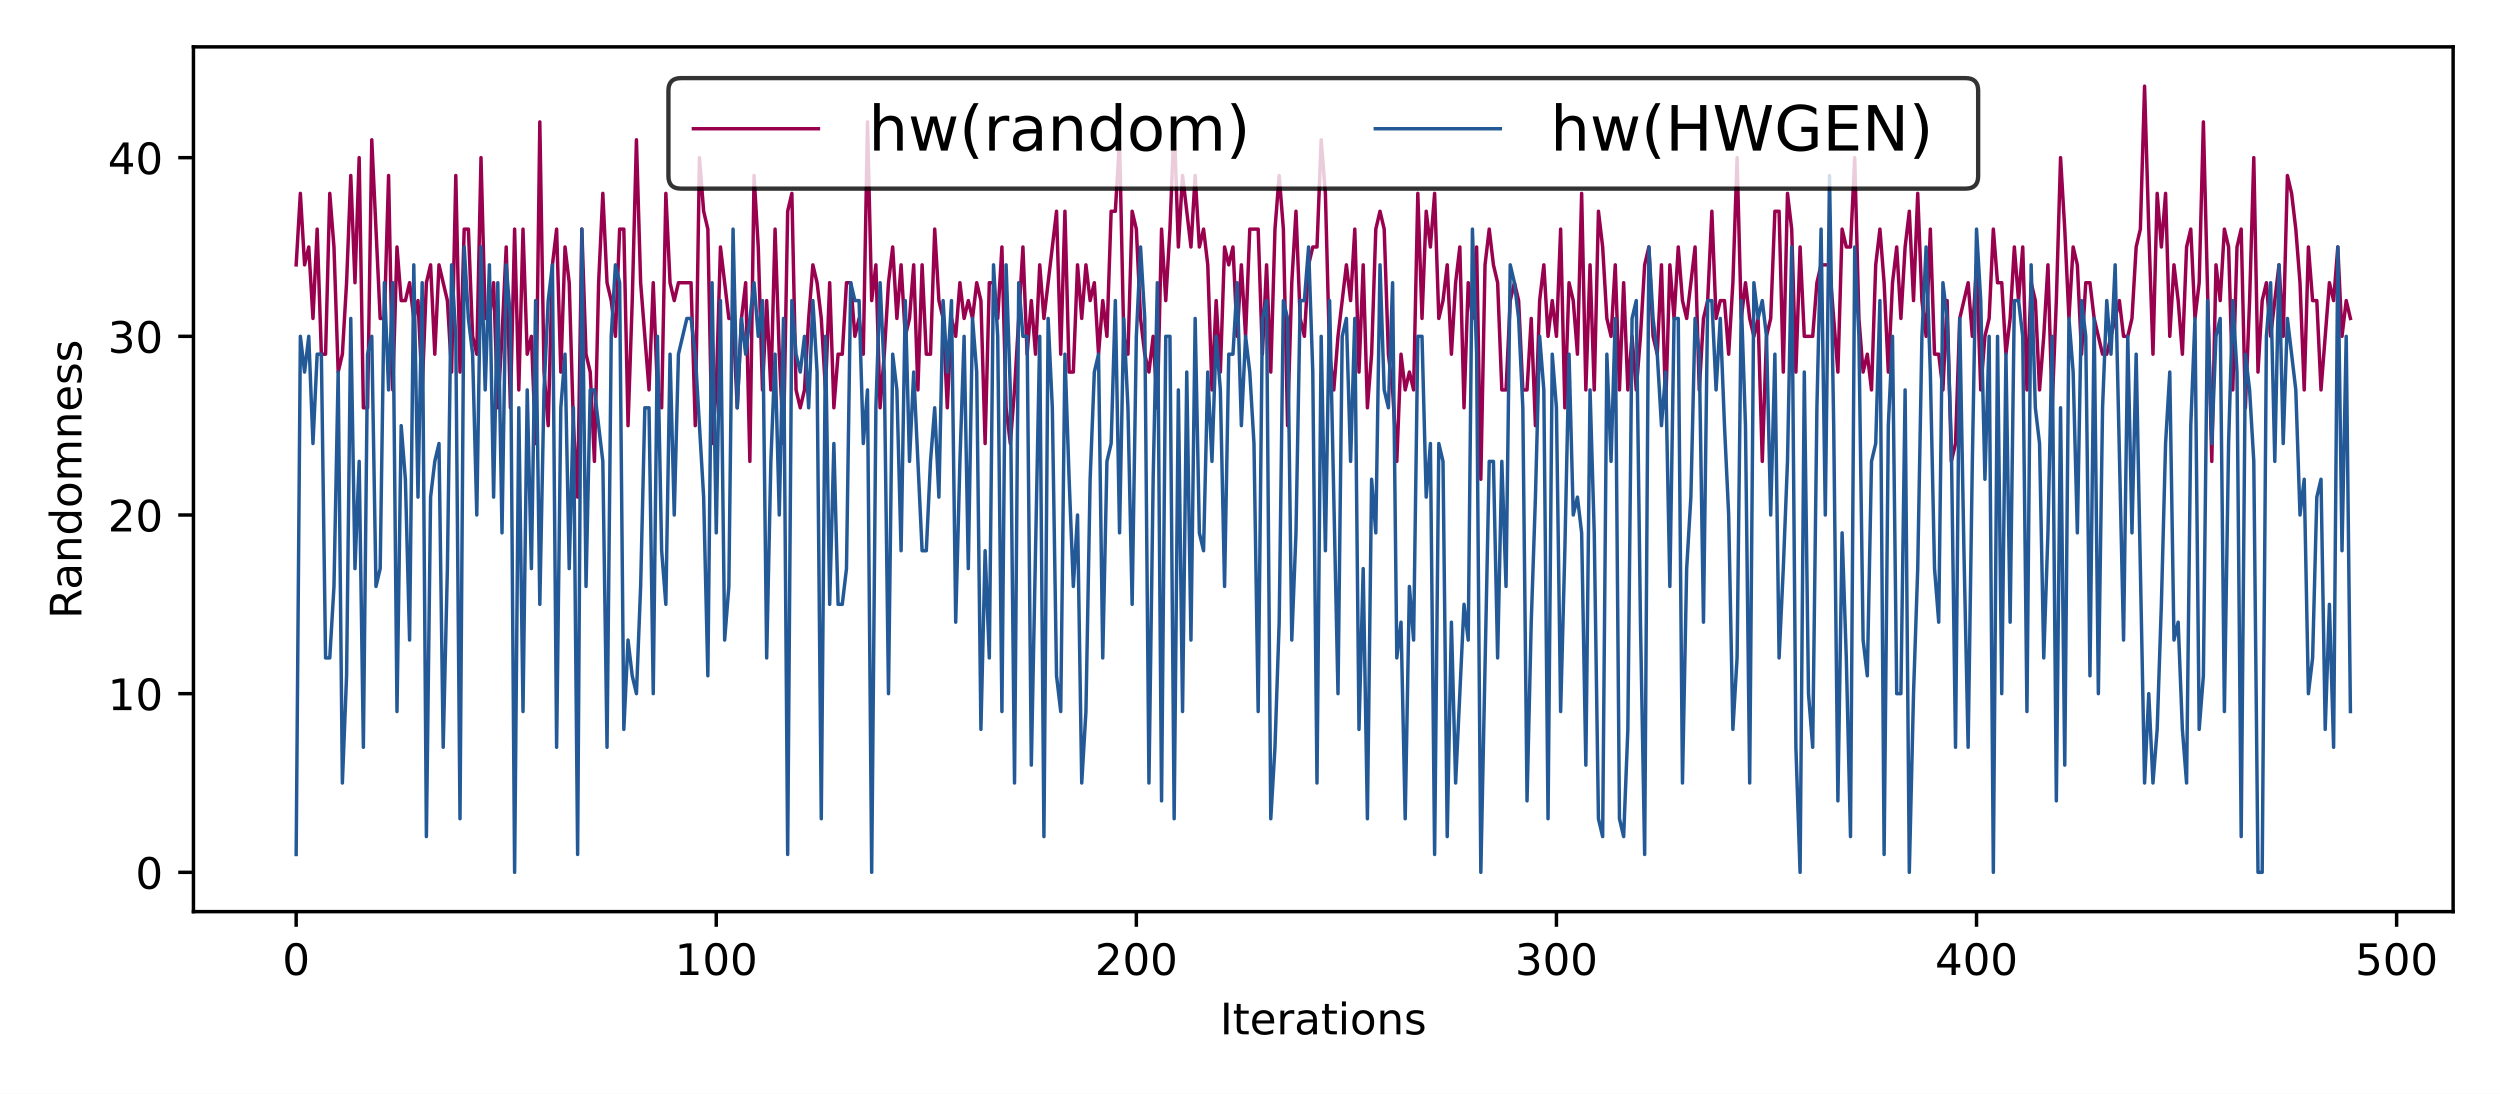
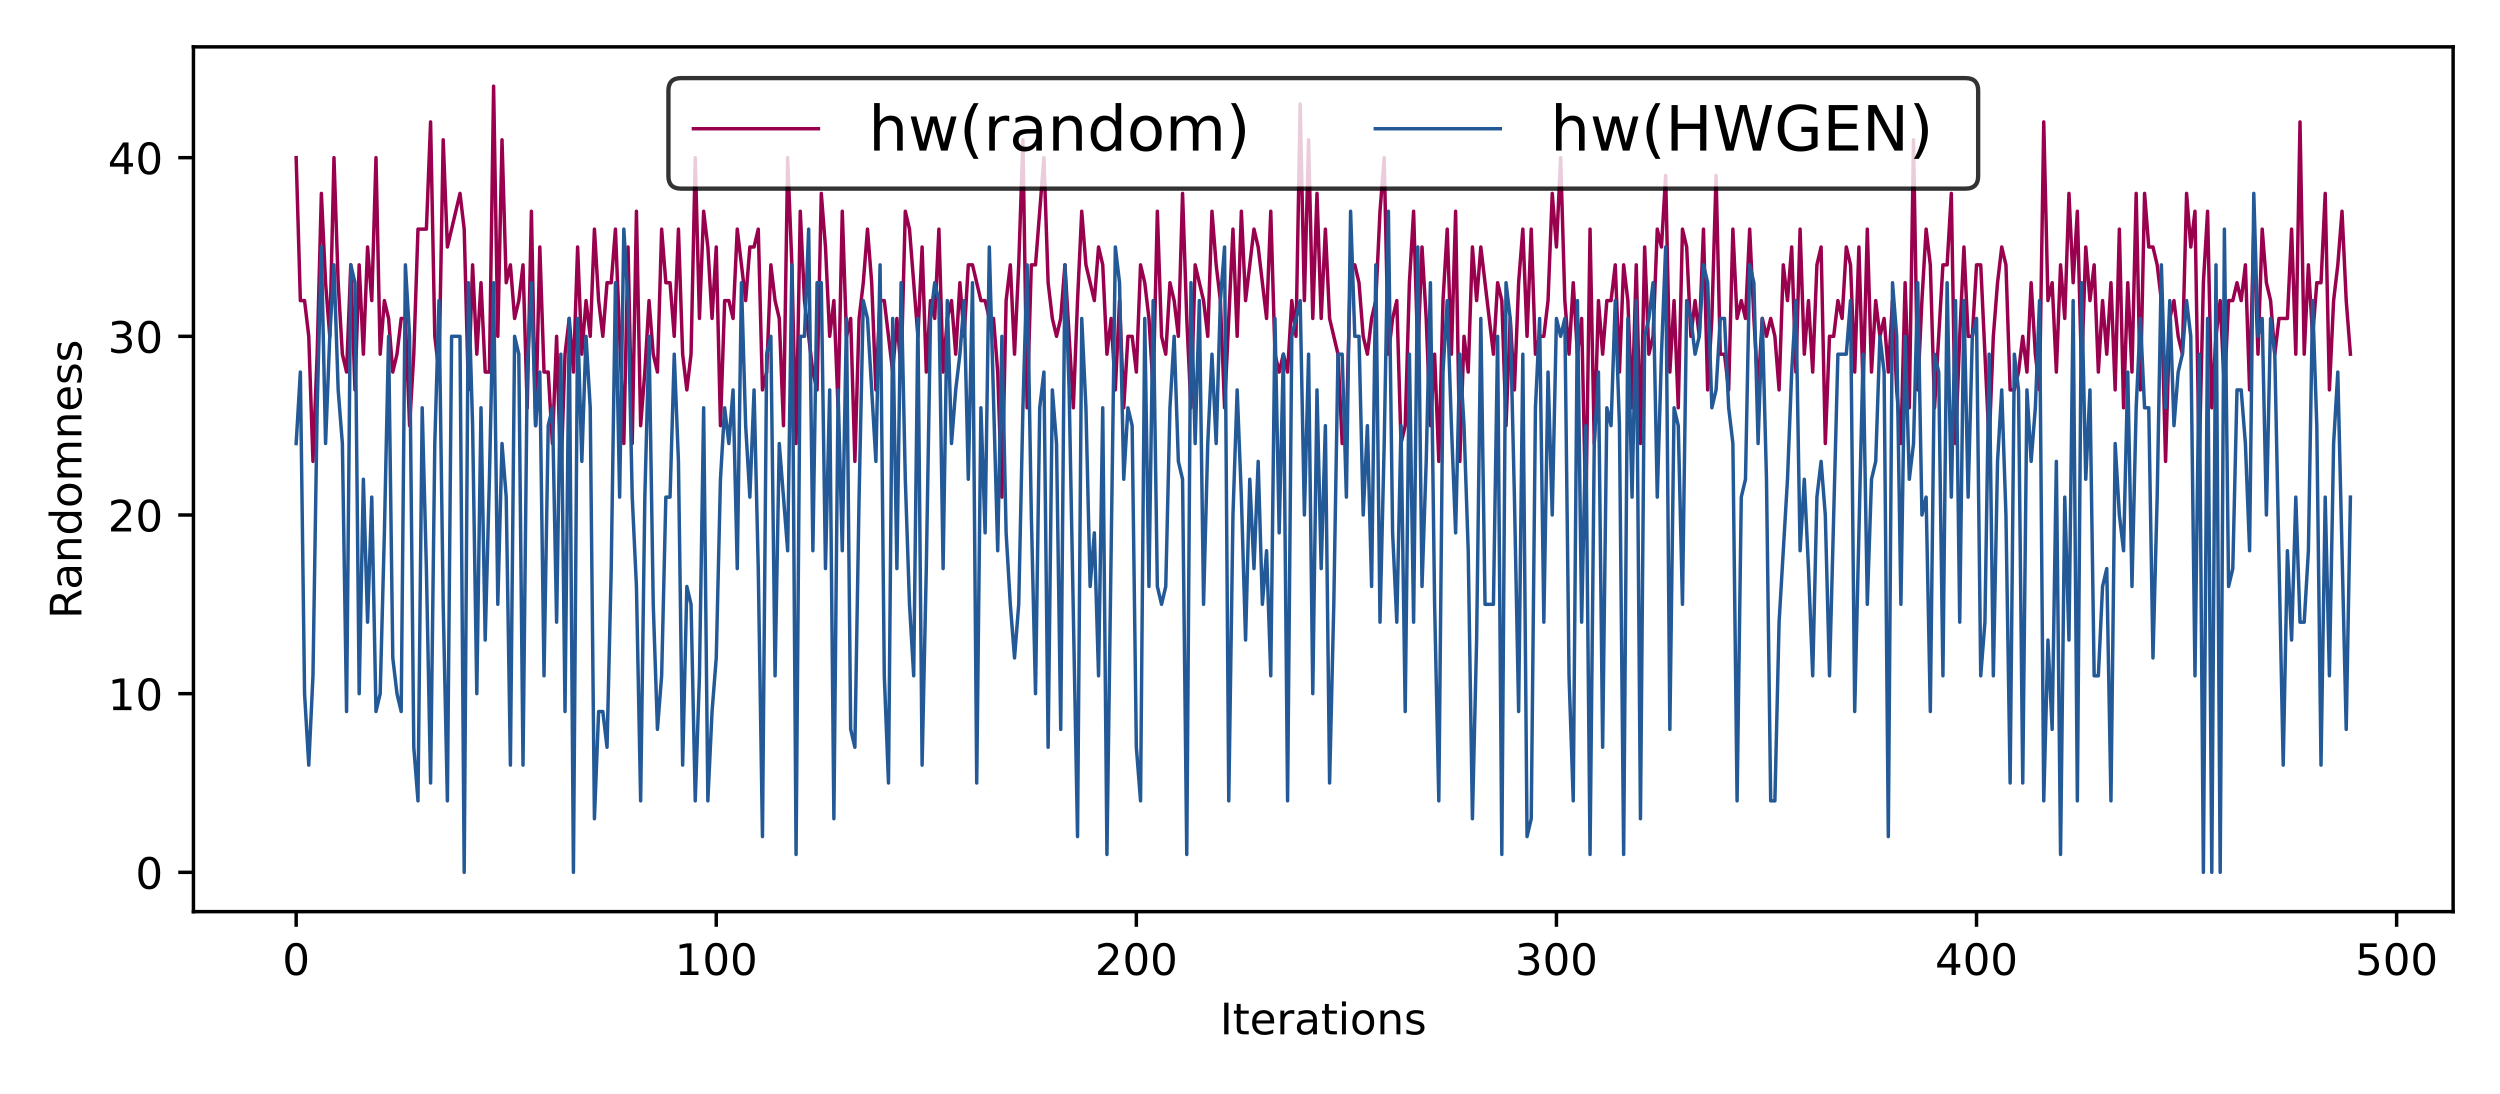
<svg xmlns="http://www.w3.org/2000/svg" xmlns:xlink="http://www.w3.org/1999/xlink" width="576pt" height="252pt" viewBox="0 0 576 252" version="1.1">
  <defs>
    <style type="text/css">*{stroke-linejoin: round; stroke-linecap: butt}</style>
  </defs>
  <g id="figure_1">
    <g id="patch_1">
      <path d="M 0 252  L 576 252  L 576 0  L 0 0  z " style="fill: #ffffff" />
    </g>
    <g id="axes_1">
      <g id="patch_2">
        <path d="M 44.57 210.04  L 565.2 210.04  L 565.2 10.8  L 44.57 10.8  z " style="fill: #ffffff" />
      </g>
      <g id="matplotlib.axis_1">
        <g id="xtick_1">
          <g id="line2d_1">
            <defs>
-               <path id="m87699d85fe" d="M 0 0  L 0 3.5  " style="stroke: #000000; stroke-width: 0.8" />
+               <path id="m8e655b9890" d="M 0 0  L 0 3.5  " style="stroke: #000000; stroke-width: 0.8" />
            </defs>
            <g>
-               <use xlink:href="#m87699d85fe" x="68.235" y="210.04" style="stroke: #000000; stroke-width: 0.8" />
+               <use xlink:href="#m8e655b9890" x="68.235" y="210.04" style="stroke: #000000; stroke-width: 0.8" />
            </g>
          </g>
          <g id="text_1">
            <text style="font: 10px 'DejaVu Sans', 'Bitstream Vera Sans', 'Computer Modern Sans Serif', 'Lucida Grande', 'Verdana', 'Geneva', 'Lucid', 'Arial', 'Helvetica', 'Avant Garde', sans-serif; text-anchor: middle" x="68.235" y="224.638" transform="rotate(-0 68.235 224.6384)">0</text>
          </g>
        </g>
        <g id="xtick_2">
          <g id="line2d_2">
            <g>
-               <use xlink:href="#m87699d85fe" x="165.024" y="210.04" style="stroke: #000000; stroke-width: 0.8" />
+               <use xlink:href="#m8e655b9890" x="165.024" y="210.04" style="stroke: #000000; stroke-width: 0.8" />
            </g>
          </g>
          <g id="text_2">
            <text style="font: 10px 'DejaVu Sans', 'Bitstream Vera Sans', 'Computer Modern Sans Serif', 'Lucida Grande', 'Verdana', 'Geneva', 'Lucid', 'Arial', 'Helvetica', 'Avant Garde', sans-serif; text-anchor: middle" x="165.024" y="224.638" transform="rotate(-0 165.0244 224.6384)">100</text>
          </g>
        </g>
        <g id="xtick_3">
          <g id="line2d_3">
            <g>
-               <use xlink:href="#m87699d85fe" x="261.814" y="210.04" style="stroke: #000000; stroke-width: 0.8" />
+               <use xlink:href="#m8e655b9890" x="261.814" y="210.04" style="stroke: #000000; stroke-width: 0.8" />
            </g>
          </g>
          <g id="text_3">
            <text style="font: 10px 'DejaVu Sans', 'Bitstream Vera Sans', 'Computer Modern Sans Serif', 'Lucida Grande', 'Verdana', 'Geneva', 'Lucid', 'Arial', 'Helvetica', 'Avant Garde', sans-serif; text-anchor: middle" x="261.814" y="224.638" transform="rotate(-0 261.8137 224.6384)">200</text>
          </g>
        </g>
        <g id="xtick_4">
          <g id="line2d_4">
            <g>
-               <use xlink:href="#m87699d85fe" x="358.603" y="210.04" style="stroke: #000000; stroke-width: 0.8" />
+               <use xlink:href="#m8e655b9890" x="358.603" y="210.04" style="stroke: #000000; stroke-width: 0.8" />
            </g>
          </g>
          <g id="text_4">
            <text style="font: 10px 'DejaVu Sans', 'Bitstream Vera Sans', 'Computer Modern Sans Serif', 'Lucida Grande', 'Verdana', 'Geneva', 'Lucid', 'Arial', 'Helvetica', 'Avant Garde', sans-serif; text-anchor: middle" x="358.603" y="224.638" transform="rotate(-0 358.6031 224.6384)">300</text>
          </g>
        </g>
        <g id="xtick_5">
          <g id="line2d_5">
            <g>
-               <use xlink:href="#m87699d85fe" x="455.392" y="210.04" style="stroke: #000000; stroke-width: 0.8" />
+               <use xlink:href="#m8e655b9890" x="455.392" y="210.04" style="stroke: #000000; stroke-width: 0.8" />
            </g>
          </g>
          <g id="text_5">
            <text style="font: 10px 'DejaVu Sans', 'Bitstream Vera Sans', 'Computer Modern Sans Serif', 'Lucida Grande', 'Verdana', 'Geneva', 'Lucid', 'Arial', 'Helvetica', 'Avant Garde', sans-serif; text-anchor: middle" x="455.392" y="224.638" transform="rotate(-0 455.3925 224.6384)">400</text>
          </g>
        </g>
        <g id="xtick_6">
          <g id="line2d_6">
            <g>
-               <use xlink:href="#m87699d85fe" x="552.182" y="210.04" style="stroke: #000000; stroke-width: 0.8" />
+               <use xlink:href="#m8e655b9890" x="552.182" y="210.04" style="stroke: #000000; stroke-width: 0.8" />
            </g>
          </g>
          <g id="text_6">
            <text style="font: 10px 'DejaVu Sans', 'Bitstream Vera Sans', 'Computer Modern Sans Serif', 'Lucida Grande', 'Verdana', 'Geneva', 'Lucid', 'Arial', 'Helvetica', 'Avant Garde', sans-serif; text-anchor: middle" x="552.182" y="224.638" transform="rotate(-0 552.1818 224.6384)">500</text>
          </g>
        </g>
        <g id="text_7">
          <text style="font: 10px 'DejaVu Sans', 'Bitstream Vera Sans', 'Computer Modern Sans Serif', 'Lucida Grande', 'Verdana', 'Geneva', 'Lucid', 'Arial', 'Helvetica', 'Avant Garde', sans-serif; text-anchor: middle" x="304.885" y="238.317" transform="rotate(-0 304.885 238.3166)">Iterations</text>
        </g>
      </g>
      <g id="matplotlib.axis_2">
        <g id="ytick_1">
          <g id="line2d_7">
            <defs>
-               <path id="me8491bbab3" d="M 0 0  L -3.5 0  " style="stroke: #000000; stroke-width: 0.8" />
+               <path id="mbcadd9820e" d="M 0 0  L -3.5 0  " style="stroke: #000000; stroke-width: 0.8" />
            </defs>
            <g>
-               <use xlink:href="#me8491bbab3" x="44.57" y="200.984" style="stroke: #000000; stroke-width: 0.8" />
+               <use xlink:href="#mbcadd9820e" x="44.57" y="200.984" style="stroke: #000000; stroke-width: 0.8" />
            </g>
          </g>
          <g id="text_8">
            <text style="font: 10px 'DejaVu Sans', 'Bitstream Vera Sans', 'Computer Modern Sans Serif', 'Lucida Grande', 'Verdana', 'Geneva', 'Lucid', 'Arial', 'Helvetica', 'Avant Garde', sans-serif; text-anchor: end" x="37.57" y="204.783" transform="rotate(-0 37.57 204.7829)">0</text>
          </g>
        </g>
        <g id="ytick_2">
          <g id="line2d_8">
            <g>
-               <use xlink:href="#me8491bbab3" x="44.57" y="159.818" style="stroke: #000000; stroke-width: 0.8" />
+               <use xlink:href="#mbcadd9820e" x="44.57" y="159.818" style="stroke: #000000; stroke-width: 0.8" />
            </g>
          </g>
          <g id="text_9">
            <text style="font: 10px 'DejaVu Sans', 'Bitstream Vera Sans', 'Computer Modern Sans Serif', 'Lucida Grande', 'Verdana', 'Geneva', 'Lucid', 'Arial', 'Helvetica', 'Avant Garde', sans-serif; text-anchor: end" x="37.57" y="163.618" transform="rotate(-0 37.57 163.6176)">10</text>
          </g>
        </g>
        <g id="ytick_3">
          <g id="line2d_9">
            <g>
-               <use xlink:href="#me8491bbab3" x="44.57" y="118.653" style="stroke: #000000; stroke-width: 0.8" />
+               <use xlink:href="#mbcadd9820e" x="44.57" y="118.653" style="stroke: #000000; stroke-width: 0.8" />
            </g>
          </g>
          <g id="text_10">
            <text style="font: 10px 'DejaVu Sans', 'Bitstream Vera Sans', 'Computer Modern Sans Serif', 'Lucida Grande', 'Verdana', 'Geneva', 'Lucid', 'Arial', 'Helvetica', 'Avant Garde', sans-serif; text-anchor: end" x="37.57" y="122.452" transform="rotate(-0 37.57 122.4523)">20</text>
          </g>
        </g>
        <g id="ytick_4">
          <g id="line2d_10">
            <g>
-               <use xlink:href="#me8491bbab3" x="44.57" y="77.488" style="stroke: #000000; stroke-width: 0.8" />
+               <use xlink:href="#mbcadd9820e" x="44.57" y="77.488" style="stroke: #000000; stroke-width: 0.8" />
            </g>
          </g>
          <g id="text_11">
            <text style="font: 10px 'DejaVu Sans', 'Bitstream Vera Sans', 'Computer Modern Sans Serif', 'Lucida Grande', 'Verdana', 'Geneva', 'Lucid', 'Arial', 'Helvetica', 'Avant Garde', sans-serif; text-anchor: end" x="37.57" y="81.287" transform="rotate(-0 37.57 81.28699)">30</text>
          </g>
        </g>
        <g id="ytick_5">
          <g id="line2d_11">
            <g>
-               <use xlink:href="#me8491bbab3" x="44.57" y="36.322" style="stroke: #000000; stroke-width: 0.8" />
+               <use xlink:href="#mbcadd9820e" x="44.57" y="36.322" style="stroke: #000000; stroke-width: 0.8" />
            </g>
          </g>
          <g id="text_12">
            <text style="font: 10px 'DejaVu Sans', 'Bitstream Vera Sans', 'Computer Modern Sans Serif', 'Lucida Grande', 'Verdana', 'Geneva', 'Lucid', 'Arial', 'Helvetica', 'Avant Garde', sans-serif; text-anchor: end" x="37.57" y="40.122" transform="rotate(-0 37.57 40.1217)">40</text>
          </g>
        </g>
        <g id="text_13">
          <text style="font: 10px 'DejaVu Sans', 'Bitstream Vera Sans', 'Computer Modern Sans Serif', 'Lucida Grande', 'Verdana', 'Geneva', 'Lucid', 'Arial', 'Helvetica', 'Avant Garde', sans-serif; text-anchor: middle" x="18.765" y="110.42" transform="rotate(-90 18.76531 110.42)">Randomness</text>
        </g>
      </g>
      <g id="line2d_12">
-         <path d="M 68.235 61.022  L 69.203 44.556  L 70.171 61.022  L 71.139 56.905  L 72.107 73.371  L 73.074 52.789  L 74.042 81.604  L 75.01 81.604  L 75.978 44.556  L 76.946 56.905  L 77.914 85.721  L 78.882 81.604  L 79.85 65.138  L 80.818 40.439  L 81.786 65.138  L 82.753 36.322  L 83.721 93.954  L 84.689 93.954  L 85.657 32.206  L 87.593 73.371  L 88.561 73.371  L 89.529 40.439  L 90.497 89.837  L 91.464 56.905  L 92.432 69.255  L 93.4 69.255  L 94.368 65.138  L 95.336 73.371  L 96.304 69.255  L 97.272 89.837  L 98.24 65.138  L 99.208 61.022  L 100.175 81.604  L 101.143 61.022  L 103.079 69.255  L 104.047 85.721  L 105.015 40.439  L 105.983 85.721  L 106.951 52.789  L 107.919 52.789  L 108.887 77.488  L 109.854 81.604  L 110.822 36.322  L 111.79 73.371  L 112.758 73.371  L 113.726 65.138  L 114.694 93.954  L 115.662 77.488  L 116.63 56.905  L 117.598 93.954  L 118.565 52.789  L 119.533 89.837  L 120.501 52.789  L 121.469 81.604  L 122.437 77.488  L 123.405 102.187  L 124.373 28.089  L 125.341 85.721  L 126.309 98.07  L 127.277 61.022  L 128.244 52.789  L 129.212 85.721  L 130.18 56.905  L 131.148 65.138  L 132.116 98.07  L 133.084 114.537  L 134.052 52.789  L 135.02 81.604  L 135.988 85.721  L 136.955 106.303  L 137.923 65.138  L 138.891 44.556  L 139.859 65.138  L 140.827 69.255  L 141.795 77.488  L 142.763 52.789  L 143.731 52.789  L 144.699 98.07  L 145.666 69.255  L 146.634 32.206  L 147.602 65.138  L 149.538 89.837  L 150.506 65.138  L 151.474 89.837  L 152.442 93.954  L 153.41 44.556  L 154.378 65.138  L 155.345 69.255  L 156.313 65.138  L 159.217 65.138  L 160.185 98.07  L 161.153 36.322  L 162.121 48.672  L 163.089 52.789  L 164.056 102.187  L 165.024 89.837  L 165.992 56.905  L 167.928 73.371  L 168.896 73.371  L 169.864 93.954  L 170.832 73.371  L 171.8 65.138  L 172.768 106.303  L 173.735 40.439  L 174.703 56.905  L 175.671 89.837  L 176.639 69.255  L 177.607 89.837  L 178.575 52.789  L 179.543 81.604  L 180.511 102.187  L 181.479 48.672  L 182.446 44.556  L 183.414 89.837  L 184.382 93.954  L 185.35 89.837  L 186.318 73.371  L 187.286 61.022  L 188.254 65.138  L 189.222 73.371  L 190.19 89.837  L 191.157 65.138  L 192.125 93.954  L 193.093 81.604  L 194.061 81.604  L 195.029 65.138  L 195.997 65.138  L 196.965 77.488  L 197.933 73.371  L 198.901 81.604  L 199.869 28.089  L 200.836 69.255  L 201.804 61.022  L 202.772 93.954  L 203.74 81.604  L 204.708 65.138  L 205.676 56.905  L 206.644 73.371  L 207.612 61.022  L 208.58 77.488  L 209.547 73.371  L 210.515 61.022  L 211.483 89.837  L 212.451 61.022  L 213.419 81.604  L 214.387 81.604  L 215.355 52.789  L 216.323 69.255  L 217.291 73.371  L 218.259 93.954  L 219.226 73.371  L 220.194 77.488  L 221.162 65.138  L 222.13 73.371  L 223.098 69.255  L 224.066 73.371  L 225.034 65.138  L 226.002 69.255  L 226.97 102.187  L 227.937 65.138  L 228.905 65.138  L 229.873 73.371  L 230.841 56.905  L 231.809 93.954  L 232.777 102.187  L 233.745 89.837  L 235.681 56.905  L 236.648 81.604  L 237.616 69.255  L 238.584 81.604  L 239.552 61.022  L 240.52 73.371  L 243.424 48.672  L 244.392 81.604  L 245.36 48.672  L 246.327 85.721  L 247.295 85.721  L 248.263 61.022  L 249.231 73.371  L 250.199 61.022  L 251.167 69.255  L 252.135 65.138  L 253.103 81.604  L 254.071 69.255  L 255.038 77.488  L 256.006 48.672  L 256.974 48.672  L 257.942 32.206  L 258.91 77.488  L 259.878 81.604  L 260.846 48.672  L 261.814 52.789  L 262.782 73.371  L 263.75 81.604  L 264.717 85.721  L 265.685 77.488  L 266.653 93.954  L 267.621 52.789  L 268.589 69.255  L 269.557 52.789  L 270.525 28.089  L 271.493 56.905  L 272.461 40.439  L 274.396 56.905  L 275.364 40.439  L 276.332 56.905  L 277.3 52.789  L 278.268 61.022  L 279.236 89.837  L 280.204 69.255  L 281.172 85.721  L 282.139 56.905  L 283.107 61.022  L 284.075 56.905  L 285.043 77.488  L 286.011 61.022  L 286.979 77.488  L 287.947 52.789  L 289.883 52.789  L 290.851 81.604  L 291.818 61.022  L 292.786 85.721  L 293.754 52.789  L 294.722 40.439  L 295.69 52.789  L 296.658 98.07  L 297.626 65.138  L 298.594 48.672  L 299.562 73.371  L 300.529 77.488  L 301.497 61.022  L 302.465 56.905  L 303.433 56.905  L 304.401 32.206  L 305.369 44.556  L 306.337 81.604  L 307.305 89.837  L 308.273 77.488  L 310.208 61.022  L 311.176 69.255  L 312.144 52.789  L 313.112 85.721  L 314.08 61.022  L 315.048 93.954  L 316.016 81.604  L 316.984 52.789  L 317.952 48.672  L 318.919 52.789  L 319.887 81.604  L 320.855 89.837  L 321.823 106.303  L 322.791 81.604  L 323.759 89.837  L 324.727 85.721  L 325.695 89.837  L 326.663 44.556  L 327.631 73.371  L 328.598 48.672  L 329.566 56.905  L 330.534 44.556  L 331.502 73.371  L 332.47 69.255  L 333.438 61.022  L 334.406 81.604  L 335.374 65.138  L 336.342 56.905  L 337.309 93.954  L 338.277 65.138  L 339.245 73.371  L 340.213 56.905  L 341.181 110.42  L 342.149 61.022  L 343.117 52.789  L 344.085 61.022  L 345.053 65.138  L 346.02 89.837  L 346.988 89.837  L 347.956 69.255  L 348.924 65.138  L 349.892 69.255  L 350.86 89.837  L 351.828 89.837  L 352.796 73.371  L 353.764 98.07  L 354.732 69.255  L 355.699 61.022  L 356.667 77.488  L 357.635 69.255  L 358.603 77.488  L 359.571 52.789  L 360.539 93.954  L 361.507 65.138  L 362.475 69.255  L 363.443 81.604  L 364.41 44.556  L 365.378 89.837  L 366.346 61.022  L 367.314 89.837  L 368.282 48.672  L 369.25 56.905  L 370.218 73.371  L 371.186 77.488  L 372.154 61.022  L 373.122 89.837  L 374.089 65.138  L 375.057 89.837  L 376.025 77.488  L 376.993 89.837  L 377.961 77.488  L 378.929 61.022  L 379.897 56.905  L 380.865 77.488  L 381.833 81.604  L 382.8 61.022  L 383.768 93.954  L 384.736 61.022  L 385.704 73.371  L 386.672 56.905  L 387.64 69.255  L 388.608 73.371  L 390.544 56.905  L 391.511 89.837  L 392.479 73.371  L 393.447 69.255  L 394.415 48.672  L 395.383 73.371  L 396.351 69.255  L 397.319 69.255  L 398.287 81.604  L 399.255 65.138  L 400.223 36.322  L 401.19 73.371  L 402.158 65.138  L 403.126 73.371  L 404.094 77.488  L 405.062 73.371  L 406.03 106.303  L 406.998 77.488  L 407.966 73.371  L 408.934 48.672  L 409.901 48.672  L 410.869 85.721  L 411.837 44.556  L 412.805 52.789  L 413.773 85.721  L 414.741 56.905  L 415.709 77.488  L 417.645 77.488  L 418.613 65.138  L 419.58 61.022  L 421.516 61.022  L 423.452 85.721  L 424.42 52.789  L 425.388 56.905  L 426.356 56.905  L 427.324 36.322  L 428.291 73.371  L 429.259 85.721  L 430.227 81.604  L 431.195 89.837  L 432.163 61.022  L 433.131 52.789  L 434.099 65.138  L 435.067 85.721  L 436.035 65.138  L 437.002 56.905  L 437.97 73.371  L 438.938 56.905  L 439.906 48.672  L 440.874 69.255  L 441.842 44.556  L 442.81 69.255  L 443.778 77.488  L 444.746 52.789  L 445.714 81.604  L 446.681 81.604  L 447.649 89.837  L 448.617 69.255  L 449.585 106.303  L 450.553 102.187  L 451.521 73.371  L 453.457 65.138  L 454.425 77.488  L 455.392 61.022  L 456.36 89.837  L 457.328 77.488  L 458.296 73.371  L 459.264 52.789  L 460.232 65.138  L 461.2 65.138  L 462.168 81.604  L 463.136 73.371  L 464.104 56.905  L 465.071 69.255  L 466.039 56.905  L 467.007 89.837  L 467.975 65.138  L 468.943 69.255  L 469.911 89.837  L 470.879 77.488  L 471.847 61.022  L 472.815 93.954  L 473.782 69.255  L 474.75 36.322  L 475.718 52.789  L 476.686 73.371  L 477.654 56.905  L 478.622 61.022  L 479.59 81.604  L 480.558 65.138  L 481.526 65.138  L 482.493 73.371  L 484.429 81.604  L 485.397 81.604  L 488.301 69.255  L 489.269 77.488  L 490.237 77.488  L 491.205 73.371  L 492.172 56.905  L 493.14 52.789  L 494.108 19.856  L 495.076 52.789  L 496.044 81.604  L 497.012 44.556  L 497.98 56.905  L 498.948 44.556  L 499.916 77.488  L 500.883 61.022  L 501.851 69.255  L 502.819 81.604  L 503.787 56.905  L 504.755 52.789  L 505.723 73.371  L 506.691 65.138  L 507.659 28.089  L 509.595 106.303  L 510.562 61.022  L 511.53 69.255  L 512.498 52.789  L 513.466 56.905  L 514.434 89.837  L 515.402 56.905  L 516.37 52.789  L 517.338 93.954  L 518.306 69.255  L 519.273 36.322  L 520.241 85.721  L 521.209 69.255  L 522.177 65.138  L 523.145 77.488  L 525.081 61.022  L 526.049 77.488  L 527.017 40.439  L 527.984 44.556  L 528.952 52.789  L 529.92 65.138  L 530.888 89.837  L 531.856 56.905  L 532.824 69.255  L 533.792 69.255  L 534.76 89.837  L 536.696 65.138  L 537.663 69.255  L 538.631 56.905  L 539.599 77.488  L 540.567 69.255  L 541.535 73.371  L 541.535 73.371  " clip-path="url(#p8644379142)" style="fill: none; stroke: #99004d; stroke-width: 0.8; stroke-linecap: square" />
+         <path d="M 68.235 36.322  L 69.203 69.255  L 70.171 69.255  L 71.139 77.488  L 72.107 106.303  L 73.074 81.604  L 74.042 44.556  L 75.01 65.138  L 75.978 77.488  L 76.946 36.322  L 77.914 65.138  L 78.882 81.604  L 79.85 85.721  L 80.818 61.022  L 81.786 89.837  L 82.753 61.022  L 83.721 81.604  L 84.689 56.905  L 85.657 69.255  L 86.625 36.322  L 87.593 81.604  L 88.561 69.255  L 89.529 73.371  L 90.497 85.721  L 91.464 81.604  L 92.432 73.371  L 93.4 73.371  L 94.368 98.07  L 95.336 81.604  L 96.304 52.789  L 98.24 52.789  L 99.208 28.089  L 100.175 77.488  L 101.143 85.721  L 102.111 32.206  L 103.079 56.905  L 105.983 44.556  L 106.951 52.789  L 107.919 89.837  L 108.887 61.022  L 109.854 81.604  L 110.822 65.138  L 111.79 85.721  L 112.758 85.721  L 113.726 19.856  L 114.694 77.488  L 115.662 32.206  L 116.63 65.138  L 117.598 61.022  L 118.565 73.371  L 119.533 69.255  L 120.501 61.022  L 121.469 93.954  L 122.437 48.672  L 123.405 98.07  L 124.373 56.905  L 125.341 85.721  L 126.309 85.721  L 127.277 102.187  L 128.244 77.488  L 129.212 110.42  L 130.18 81.604  L 131.148 73.371  L 132.116 85.721  L 133.084 56.905  L 134.052 81.604  L 135.02 69.255  L 135.988 77.488  L 136.955 52.789  L 137.923 69.255  L 138.891 77.488  L 139.859 65.138  L 140.827 65.138  L 141.795 52.789  L 143.731 102.187  L 144.699 56.905  L 145.666 102.187  L 146.634 48.672  L 147.602 98.07  L 148.57 85.721  L 149.538 69.255  L 150.506 81.604  L 151.474 85.721  L 152.442 52.789  L 153.41 65.138  L 154.378 65.138  L 155.345 77.488  L 156.313 52.789  L 157.281 81.604  L 158.249 89.837  L 159.217 81.604  L 160.185 36.322  L 161.153 73.371  L 162.121 48.672  L 163.089 56.905  L 164.056 73.371  L 165.024 56.905  L 165.992 98.07  L 166.96 69.255  L 167.928 69.255  L 168.896 73.371  L 169.864 52.789  L 171.8 69.255  L 172.768 56.905  L 173.735 56.905  L 174.703 52.789  L 175.671 89.837  L 176.639 85.721  L 177.607 61.022  L 178.575 69.255  L 179.543 73.371  L 180.511 98.07  L 181.479 36.322  L 182.446 61.022  L 183.414 102.187  L 184.382 48.672  L 185.35 69.255  L 187.286 85.721  L 188.254 89.837  L 189.222 44.556  L 190.19 56.905  L 191.157 77.488  L 192.125 69.255  L 193.093 93.954  L 194.061 48.672  L 195.029 77.488  L 195.997 73.371  L 196.965 106.303  L 197.933 73.371  L 198.901 65.138  L 199.869 52.789  L 200.836 65.138  L 201.804 89.837  L 202.772 69.255  L 203.74 69.255  L 205.676 85.721  L 206.644 73.371  L 207.612 85.721  L 208.58 48.672  L 209.547 52.789  L 211.483 77.488  L 212.451 56.905  L 213.419 85.721  L 214.387 69.255  L 215.355 73.371  L 216.323 52.789  L 217.291 85.721  L 218.259 73.371  L 219.226 69.255  L 220.194 81.604  L 221.162 65.138  L 222.13 77.488  L 223.098 61.022  L 224.066 61.022  L 226.002 69.255  L 226.97 69.255  L 227.937 73.371  L 228.905 73.371  L 229.873 85.721  L 230.841 114.537  L 231.809 69.255  L 232.777 61.022  L 233.745 81.604  L 234.713 61.022  L 235.681 32.206  L 236.648 93.954  L 237.616 61.022  L 238.584 61.022  L 240.52 36.322  L 241.488 65.138  L 242.456 73.371  L 243.424 77.488  L 244.392 73.371  L 245.36 61.022  L 247.295 93.954  L 248.263 69.255  L 249.231 48.672  L 250.199 61.022  L 252.135 69.255  L 253.103 56.905  L 254.071 61.022  L 255.038 81.604  L 256.006 73.371  L 256.974 89.837  L 257.942 69.255  L 258.91 93.954  L 259.878 77.488  L 260.846 77.488  L 261.814 85.721  L 262.782 61.022  L 263.75 65.138  L 264.717 73.371  L 265.685 89.837  L 266.653 48.672  L 267.621 77.488  L 268.589 81.604  L 269.557 65.138  L 270.525 69.255  L 271.493 77.488  L 272.461 44.556  L 273.428 73.371  L 274.396 93.954  L 275.364 61.022  L 277.3 69.255  L 278.268 77.488  L 279.236 48.672  L 280.204 61.022  L 281.172 69.255  L 282.139 93.954  L 284.075 52.789  L 285.043 77.488  L 286.011 48.672  L 286.979 69.255  L 288.915 52.789  L 289.883 56.905  L 291.818 73.371  L 292.786 48.672  L 293.754 81.604  L 294.722 85.721  L 295.69 81.604  L 296.658 85.721  L 297.626 69.255  L 298.594 77.488  L 299.562 23.973  L 300.529 69.255  L 301.497 32.206  L 302.465 73.371  L 303.433 44.556  L 304.401 73.371  L 305.369 52.789  L 306.337 73.371  L 308.273 81.604  L 309.241 102.187  L 310.208 98.07  L 311.176 61.022  L 312.144 61.022  L 313.112 65.138  L 314.08 77.488  L 315.048 81.604  L 316.016 73.371  L 316.984 69.255  L 317.952 48.672  L 318.919 36.322  L 319.887 81.604  L 320.855 73.371  L 321.823 69.255  L 322.791 102.187  L 323.759 98.07  L 324.727 65.138  L 325.695 48.672  L 326.663 81.604  L 327.631 56.905  L 328.598 73.371  L 329.566 98.07  L 330.534 81.604  L 331.502 106.303  L 332.47 69.255  L 333.438 52.789  L 334.406 81.604  L 335.374 48.672  L 336.342 106.303  L 337.309 77.488  L 338.277 85.721  L 339.245 56.905  L 340.213 69.255  L 341.181 56.905  L 344.085 81.604  L 345.053 65.138  L 346.02 69.255  L 346.988 98.07  L 347.956 73.371  L 348.924 89.837  L 349.892 65.138  L 350.86 52.789  L 351.828 77.488  L 352.796 52.789  L 353.764 81.604  L 354.732 77.488  L 355.699 77.488  L 356.667 69.255  L 357.635 44.556  L 358.603 56.905  L 359.571 36.322  L 360.539 69.255  L 361.507 81.604  L 362.475 65.138  L 363.443 81.604  L 364.41 73.371  L 365.378 118.653  L 366.346 52.789  L 367.314 102.187  L 368.282 69.255  L 369.25 81.604  L 370.218 69.255  L 371.186 69.255  L 372.154 61.022  L 373.122 85.721  L 374.089 61.022  L 375.057 69.255  L 376.025 93.954  L 376.993 61.022  L 377.961 102.187  L 378.929 56.905  L 379.897 81.604  L 380.865 77.488  L 381.833 52.789  L 382.8 56.905  L 383.768 40.439  L 384.736 85.721  L 385.704 69.255  L 386.672 93.954  L 387.64 52.789  L 388.608 56.905  L 389.576 77.488  L 390.544 69.255  L 391.511 77.488  L 392.479 52.789  L 393.447 89.837  L 394.415 73.371  L 395.383 40.439  L 396.351 81.604  L 397.319 81.604  L 398.287 89.837  L 399.255 52.789  L 400.223 73.371  L 401.19 69.255  L 402.158 73.371  L 403.126 52.789  L 404.094 73.371  L 405.062 89.837  L 406.03 73.371  L 406.998 77.488  L 407.966 73.371  L 408.934 77.488  L 409.901 89.837  L 410.869 61.022  L 411.837 69.255  L 412.805 56.905  L 413.773 85.721  L 414.741 52.789  L 415.709 81.604  L 416.677 69.255  L 417.645 85.721  L 418.613 61.022  L 419.58 56.905  L 420.548 102.187  L 421.516 77.488  L 422.484 77.488  L 423.452 69.255  L 424.42 73.371  L 425.388 56.905  L 426.356 61.022  L 427.324 85.721  L 428.291 56.905  L 429.259 89.837  L 430.227 52.789  L 431.195 85.721  L 432.163 69.255  L 433.131 77.488  L 434.099 73.371  L 435.067 85.721  L 436.035 69.255  L 437.002 89.837  L 437.97 102.187  L 438.938 65.138  L 439.906 93.954  L 440.874 32.206  L 441.842 89.837  L 442.81 69.255  L 443.778 52.789  L 444.746 61.022  L 445.714 93.954  L 447.649 61.022  L 448.617 61.022  L 449.585 44.556  L 450.553 102.187  L 451.521 77.488  L 452.489 56.905  L 453.457 77.488  L 454.425 77.488  L 455.392 61.022  L 456.36 61.022  L 458.296 102.187  L 459.264 77.488  L 460.232 65.138  L 461.2 56.905  L 462.168 61.022  L 463.136 89.837  L 464.104 89.837  L 465.071 85.721  L 466.039 77.488  L 467.007 85.721  L 467.975 65.138  L 468.943 81.604  L 469.911 89.837  L 470.879 28.089  L 471.847 69.255  L 472.815 65.138  L 473.782 85.721  L 474.75 61.022  L 475.718 73.371  L 476.686 44.556  L 477.654 65.138  L 478.622 48.672  L 479.59 85.721  L 480.558 56.905  L 481.526 69.255  L 482.493 61.022  L 483.461 85.721  L 484.429 69.255  L 485.397 81.604  L 486.365 65.138  L 487.333 89.837  L 488.301 52.789  L 489.269 93.954  L 490.237 65.138  L 491.205 85.721  L 492.172 44.556  L 493.14 89.837  L 494.108 44.556  L 495.076 56.905  L 496.044 56.905  L 497.012 61.022  L 497.98 69.255  L 498.948 106.303  L 499.916 73.371  L 500.883 69.255  L 501.851 77.488  L 502.819 81.604  L 503.787 44.556  L 504.755 56.905  L 505.723 48.672  L 506.691 106.303  L 507.659 65.138  L 508.627 48.672  L 509.595 93.954  L 510.562 77.488  L 511.53 69.255  L 512.498 89.837  L 513.466 69.255  L 514.434 69.255  L 515.402 65.138  L 516.37 69.255  L 517.338 61.022  L 518.306 89.837  L 519.273 52.789  L 520.241 81.604  L 521.209 52.789  L 522.177 65.138  L 523.145 69.255  L 524.113 81.604  L 525.081 73.371  L 527.017 73.371  L 527.984 52.789  L 528.952 81.604  L 529.92 28.089  L 530.888 81.604  L 531.856 61.022  L 532.824 77.488  L 533.792 65.138  L 534.76 65.138  L 535.728 44.556  L 536.696 89.837  L 537.663 69.255  L 538.631 61.022  L 539.599 48.672  L 540.567 69.255  L 541.535 81.604  L 541.535 81.604  " clip-path="url(#pb0ca9ebbe4)" style="fill: none; stroke: #99004d; stroke-width: 0.8; stroke-linecap: square" />
      </g>
      <g id="line2d_13">
-         <path d="M 68.235 196.867  L 69.203 77.488  L 70.171 85.721  L 71.139 77.488  L 72.107 102.187  L 73.074 81.604  L 74.042 81.604  L 75.01 151.585  L 75.978 151.585  L 76.946 135.119  L 77.914 85.721  L 78.882 180.401  L 79.85 155.702  L 80.818 73.371  L 81.786 131.003  L 82.753 106.303  L 83.721 172.168  L 84.689 81.604  L 85.657 77.488  L 86.625 135.119  L 87.593 131.003  L 88.561 65.138  L 89.529 89.837  L 90.497 65.138  L 91.464 163.935  L 92.432 98.07  L 93.4 110.42  L 94.368 147.469  L 95.336 61.022  L 96.304 114.537  L 97.272 65.138  L 98.24 192.751  L 99.208 114.537  L 100.175 106.303  L 101.143 102.187  L 102.111 172.168  L 103.079 131.003  L 104.047 61.022  L 105.015 77.488  L 105.983 188.634  L 106.951 56.905  L 107.919 73.371  L 108.887 81.604  L 109.854 118.653  L 110.822 56.905  L 111.79 89.837  L 112.758 61.022  L 113.726 114.537  L 114.694 65.138  L 115.662 122.77  L 116.63 61.022  L 117.598 73.371  L 118.565 200.984  L 119.533 93.954  L 120.501 163.935  L 121.469 89.837  L 122.437 131.003  L 123.405 69.255  L 124.373 139.236  L 125.341 89.837  L 126.309 69.255  L 127.277 61.022  L 128.244 172.168  L 129.212 93.954  L 130.18 81.604  L 131.148 131.003  L 132.116 93.954  L 133.084 196.867  L 134.052 52.789  L 135.02 135.119  L 135.988 89.837  L 136.955 89.837  L 138.891 106.303  L 139.859 172.168  L 140.827 77.488  L 141.795 61.022  L 142.763 65.138  L 143.731 168.051  L 144.699 147.469  L 145.666 155.702  L 146.634 159.818  L 147.602 135.119  L 148.57 93.954  L 149.538 93.954  L 150.506 159.818  L 151.474 77.488  L 152.442 126.886  L 153.41 139.236  L 154.378 81.604  L 155.345 118.653  L 156.313 81.604  L 158.249 73.371  L 159.217 73.371  L 160.185 81.604  L 162.121 114.537  L 163.089 155.702  L 164.056 65.138  L 165.024 122.77  L 165.992 69.255  L 166.96 147.469  L 167.928 135.119  L 168.896 52.789  L 169.864 93.954  L 170.832 73.371  L 171.8 81.604  L 173.735 65.138  L 174.703 77.488  L 175.671 69.255  L 176.639 151.585  L 177.607 106.303  L 178.575 81.604  L 179.543 118.653  L 180.511 73.371  L 181.479 196.867  L 182.446 69.255  L 183.414 81.604  L 184.382 85.721  L 185.35 77.488  L 186.318 93.954  L 187.286 69.255  L 188.254 85.721  L 189.222 188.634  L 190.19 77.488  L 191.157 139.236  L 192.125 102.187  L 193.093 139.236  L 194.061 139.236  L 195.029 131.003  L 195.997 65.138  L 196.965 69.255  L 197.933 69.255  L 198.901 102.187  L 199.869 89.837  L 200.836 200.984  L 201.804 93.954  L 202.772 65.138  L 203.74 85.721  L 204.708 159.818  L 205.676 81.604  L 206.644 89.837  L 207.612 126.886  L 208.58 69.255  L 209.547 106.303  L 210.515 85.721  L 212.451 126.886  L 213.419 126.886  L 214.387 106.303  L 215.355 93.954  L 216.323 114.537  L 217.291 69.255  L 218.259 85.721  L 219.226 69.255  L 220.194 143.352  L 221.162 106.303  L 222.13 77.488  L 223.098 131.003  L 224.066 73.371  L 225.034 85.721  L 226.002 168.051  L 226.97 126.886  L 227.937 151.585  L 228.905 61.022  L 229.873 77.488  L 230.841 163.935  L 231.809 61.022  L 232.777 89.837  L 233.745 180.401  L 234.713 65.138  L 235.681 77.488  L 236.648 77.488  L 237.616 176.284  L 239.552 77.488  L 240.52 192.751  L 241.488 73.371  L 242.456 93.954  L 243.424 155.702  L 244.392 163.935  L 245.36 81.604  L 246.327 110.42  L 247.295 135.119  L 248.263 118.653  L 249.231 180.401  L 250.199 163.935  L 251.167 110.42  L 252.135 85.721  L 253.103 81.604  L 254.071 151.585  L 255.038 106.303  L 256.006 102.187  L 256.974 69.255  L 257.942 122.77  L 258.91 73.371  L 259.878 93.954  L 260.846 139.236  L 261.814 77.488  L 262.782 56.905  L 263.75 73.371  L 264.717 180.401  L 265.685 110.42  L 266.653 65.138  L 267.621 184.518  L 268.589 77.488  L 269.557 77.488  L 270.525 188.634  L 271.493 89.837  L 272.461 163.935  L 273.428 85.721  L 274.396 147.469  L 275.364 73.371  L 276.332 122.77  L 277.3 126.886  L 278.268 85.721  L 279.236 106.303  L 280.204 77.488  L 281.172 89.837  L 282.139 135.119  L 283.107 81.604  L 284.075 81.604  L 285.043 65.138  L 286.011 98.07  L 286.979 77.488  L 287.947 85.721  L 288.915 102.187  L 289.883 163.935  L 290.851 73.371  L 291.818 69.255  L 292.786 188.634  L 293.754 172.168  L 294.722 143.352  L 295.69 69.255  L 296.658 73.371  L 297.626 147.469  L 298.594 122.77  L 299.562 69.255  L 300.529 69.255  L 301.497 56.905  L 302.465 85.721  L 303.433 180.401  L 304.401 77.488  L 305.369 126.886  L 306.337 69.255  L 308.273 159.818  L 309.241 77.488  L 310.208 73.371  L 311.176 106.303  L 312.144 73.371  L 313.112 168.051  L 314.08 131.003  L 315.048 188.634  L 316.016 110.42  L 316.984 122.77  L 317.952 61.022  L 318.919 89.837  L 319.887 93.954  L 320.855 65.138  L 321.823 151.585  L 322.791 143.352  L 323.759 188.634  L 324.727 135.119  L 325.695 147.469  L 326.663 77.488  L 327.631 77.488  L 328.598 114.537  L 329.566 102.187  L 330.534 196.867  L 331.502 102.187  L 332.47 106.303  L 333.438 192.751  L 334.406 143.352  L 335.374 180.401  L 337.309 139.236  L 338.277 147.469  L 339.245 52.789  L 340.213 81.604  L 341.181 200.984  L 343.117 106.303  L 344.085 106.303  L 345.053 151.585  L 346.02 106.303  L 346.988 135.119  L 347.956 61.022  L 348.924 65.138  L 349.892 73.371  L 350.86 93.954  L 351.828 184.518  L 352.796 143.352  L 353.764 114.537  L 354.732 77.488  L 355.699 89.837  L 356.667 188.634  L 357.635 81.604  L 358.603 93.954  L 359.571 163.935  L 360.539 126.886  L 361.507 81.604  L 362.475 118.653  L 363.443 114.537  L 364.41 122.77  L 365.378 176.284  L 366.346 89.837  L 367.314 122.77  L 368.282 188.634  L 369.25 192.751  L 370.218 81.604  L 371.186 106.303  L 372.154 73.371  L 373.122 188.634  L 374.089 192.751  L 375.057 168.051  L 376.025 73.371  L 376.993 69.255  L 377.961 143.352  L 378.929 196.867  L 379.897 56.905  L 380.865 73.371  L 381.833 81.604  L 382.8 98.07  L 383.768 85.721  L 384.736 135.119  L 385.704 73.371  L 386.672 73.371  L 387.64 180.401  L 388.608 131.003  L 389.576 114.537  L 390.544 73.371  L 391.511 81.604  L 392.479 143.352  L 393.447 69.255  L 394.415 69.255  L 395.383 89.837  L 396.351 73.371  L 397.319 98.07  L 398.287 118.653  L 399.255 168.051  L 400.223 151.585  L 401.19 69.255  L 402.158 98.07  L 403.126 180.401  L 404.094 65.138  L 405.062 73.371  L 406.03 69.255  L 406.998 77.488  L 407.966 118.653  L 408.934 81.604  L 409.901 151.585  L 410.869 131.003  L 411.837 106.303  L 412.805 56.905  L 413.773 172.168  L 414.741 200.984  L 415.709 85.721  L 416.677 159.818  L 417.645 172.168  L 418.613 93.954  L 419.58 52.789  L 420.548 118.653  L 421.516 40.439  L 422.484 98.07  L 423.452 184.518  L 424.42 122.77  L 425.388 151.585  L 426.356 192.751  L 427.324 56.905  L 428.291 77.488  L 429.259 147.469  L 430.227 155.702  L 431.195 106.303  L 432.163 102.187  L 433.131 69.255  L 434.099 196.867  L 435.067 98.07  L 436.035 77.488  L 437.002 159.818  L 437.97 159.818  L 438.938 89.837  L 439.906 200.984  L 440.874 159.818  L 441.842 131.003  L 442.81 77.488  L 443.778 56.905  L 444.746 85.721  L 445.714 131.003  L 446.681 143.352  L 447.649 65.138  L 448.617 73.371  L 449.585 102.187  L 450.553 172.168  L 451.521 73.371  L 452.489 126.886  L 453.457 172.168  L 454.425 106.303  L 455.392 52.789  L 456.36 69.255  L 457.328 110.42  L 458.296 77.488  L 459.264 200.984  L 460.232 77.488  L 461.2 159.818  L 462.168 81.604  L 463.136 143.352  L 464.104 69.255  L 465.071 69.255  L 466.039 77.488  L 467.007 163.935  L 467.975 61.022  L 468.943 93.954  L 469.911 102.187  L 470.879 151.585  L 471.847 122.77  L 472.815 77.488  L 473.782 184.518  L 474.75 93.954  L 475.718 176.284  L 476.686 73.371  L 477.654 85.721  L 478.622 122.77  L 479.59 69.255  L 480.558 77.488  L 481.526 155.702  L 482.493 73.371  L 483.461 159.818  L 484.429 93.954  L 485.397 69.255  L 486.365 81.604  L 487.333 61.022  L 489.269 147.469  L 490.237 77.488  L 491.205 122.77  L 492.172 81.604  L 494.108 180.401  L 495.076 159.818  L 496.044 180.401  L 497.012 168.051  L 497.98 139.236  L 498.948 102.187  L 499.916 85.721  L 500.883 147.469  L 501.851 143.352  L 502.819 168.051  L 503.787 180.401  L 504.755 98.07  L 505.723 73.371  L 506.691 168.051  L 507.659 155.702  L 508.627 69.255  L 509.595 102.187  L 510.562 77.488  L 511.53 73.371  L 512.498 163.935  L 513.466 102.187  L 514.434 69.255  L 515.402 85.721  L 516.37 192.751  L 517.338 81.604  L 518.306 89.837  L 519.273 106.303  L 520.241 200.984  L 521.209 200.984  L 522.177 77.488  L 523.145 65.138  L 524.113 106.303  L 525.081 61.022  L 526.049 102.187  L 527.017 73.371  L 528.952 89.837  L 529.92 118.653  L 530.888 110.42  L 531.856 159.818  L 532.824 151.585  L 533.792 114.537  L 534.76 110.42  L 535.728 168.051  L 536.696 139.236  L 537.663 172.168  L 538.631 56.905  L 539.599 126.886  L 540.567 77.488  L 541.535 163.935  L 541.535 163.935  " clip-path="url(#p8644379142)" style="fill: none; stroke: #235996; stroke-width: 0.8; stroke-linecap: square" />
+         <path d="M 68.235 102.187  L 69.203 85.721  L 70.171 159.818  L 71.139 176.284  L 72.107 155.702  L 73.074 93.954  L 74.042 56.905  L 75.01 102.187  L 75.978 77.488  L 76.946 61.022  L 77.914 89.837  L 78.882 102.187  L 79.85 163.935  L 80.818 61.022  L 81.786 65.138  L 82.753 159.818  L 83.721 110.42  L 84.689 143.352  L 85.657 114.537  L 86.625 163.935  L 87.593 159.818  L 88.561 122.77  L 89.529 77.488  L 90.497 151.585  L 91.464 159.818  L 92.432 163.935  L 93.4 61.022  L 94.368 77.488  L 95.336 172.168  L 96.304 184.518  L 97.272 93.954  L 98.24 131.003  L 99.208 180.401  L 100.175 102.187  L 101.143 69.255  L 102.111 139.236  L 103.079 184.518  L 104.047 77.488  L 105.983 77.488  L 106.951 200.984  L 107.919 65.138  L 108.887 98.07  L 109.854 159.818  L 110.822 93.954  L 111.79 147.469  L 112.758 110.42  L 113.726 65.138  L 114.694 139.236  L 115.662 102.187  L 116.63 114.537  L 117.598 176.284  L 118.565 77.488  L 119.533 81.604  L 120.501 176.284  L 121.469 85.721  L 122.437 65.138  L 123.405 98.07  L 124.373 85.721  L 125.341 155.702  L 126.309 98.07  L 127.277 93.954  L 128.244 143.352  L 129.212 81.604  L 130.18 163.935  L 131.148 73.371  L 132.116 200.984  L 133.084 73.371  L 134.052 106.303  L 135.02 77.488  L 135.988 93.954  L 136.955 188.634  L 137.923 163.935  L 138.891 163.935  L 139.859 172.168  L 140.827 131.003  L 141.795 65.138  L 142.763 114.537  L 143.731 52.789  L 144.699 69.255  L 145.666 114.537  L 146.634 135.119  L 147.602 184.518  L 148.57 114.537  L 149.538 77.488  L 150.506 139.236  L 151.474 168.051  L 152.442 155.702  L 153.41 114.537  L 154.378 114.537  L 155.345 81.604  L 156.313 106.303  L 157.281 176.284  L 158.249 135.119  L 159.217 139.236  L 160.185 184.518  L 161.153 155.702  L 162.121 93.954  L 163.089 184.518  L 164.056 163.935  L 165.024 151.585  L 165.992 110.42  L 166.96 93.954  L 167.928 102.187  L 168.896 89.837  L 169.864 131.003  L 170.832 65.138  L 171.8 98.07  L 172.768 114.537  L 173.735 89.837  L 174.703 131.003  L 175.671 192.751  L 176.639 81.604  L 177.607 77.488  L 178.575 155.702  L 179.543 102.187  L 181.479 126.886  L 182.446 61.022  L 183.414 196.867  L 184.382 77.488  L 185.35 77.488  L 186.318 52.789  L 187.286 126.886  L 188.254 65.138  L 189.222 65.138  L 190.19 131.003  L 191.157 89.837  L 192.125 188.634  L 193.093 89.837  L 194.061 126.886  L 195.029 73.371  L 195.997 168.051  L 196.965 172.168  L 197.933 114.537  L 198.901 69.255  L 199.869 73.371  L 201.804 106.303  L 202.772 61.022  L 203.74 155.702  L 204.708 180.401  L 205.676 73.371  L 206.644 131.003  L 207.612 65.138  L 208.58 110.42  L 209.547 139.236  L 210.515 155.702  L 211.483 73.371  L 212.451 176.284  L 213.419 131.003  L 214.387 73.371  L 215.355 65.138  L 216.323 69.255  L 217.291 131.003  L 218.259 69.255  L 219.226 102.187  L 220.194 89.837  L 221.162 81.604  L 222.13 69.255  L 223.098 110.42  L 224.066 65.138  L 225.034 180.401  L 226.002 93.954  L 226.97 122.77  L 227.937 56.905  L 229.873 126.886  L 230.841 77.488  L 231.809 122.77  L 232.777 139.236  L 233.745 151.585  L 234.713 139.236  L 235.681 93.954  L 236.648 61.022  L 237.616 118.653  L 238.584 159.818  L 239.552 93.954  L 240.52 85.721  L 241.488 172.168  L 242.456 89.837  L 243.424 102.187  L 244.392 168.051  L 245.36 61.022  L 246.327 89.837  L 248.263 192.751  L 249.231 73.371  L 250.199 93.954  L 251.167 135.119  L 252.135 122.77  L 253.103 155.702  L 254.071 93.954  L 255.038 196.867  L 256.974 56.905  L 257.942 65.138  L 258.91 110.42  L 259.878 93.954  L 260.846 98.07  L 261.814 172.168  L 262.782 184.518  L 263.75 73.371  L 264.717 135.119  L 265.685 69.255  L 266.653 135.119  L 267.621 139.236  L 268.589 135.119  L 269.557 93.954  L 270.525 77.488  L 271.493 106.303  L 272.461 110.42  L 273.428 196.867  L 274.396 65.138  L 275.364 102.187  L 276.332 69.255  L 277.3 139.236  L 278.268 102.187  L 279.236 81.604  L 280.204 102.187  L 281.172 69.255  L 282.139 56.905  L 283.107 184.518  L 284.075 118.653  L 285.043 89.837  L 286.011 114.537  L 286.979 147.469  L 287.947 110.42  L 288.915 131.003  L 289.883 106.303  L 290.851 139.236  L 291.818 126.886  L 292.786 155.702  L 293.754 73.371  L 294.722 122.77  L 295.69 81.604  L 296.658 184.518  L 297.626 77.488  L 299.562 69.255  L 300.529 118.653  L 301.497 81.604  L 302.465 159.818  L 303.433 89.837  L 304.401 131.003  L 305.369 98.07  L 306.337 180.401  L 307.305 139.236  L 308.273 81.604  L 309.241 81.604  L 310.208 114.537  L 311.176 48.672  L 312.144 77.488  L 313.112 77.488  L 314.08 118.653  L 315.048 98.07  L 316.016 135.119  L 316.984 61.022  L 317.952 143.352  L 318.919 102.187  L 319.887 48.672  L 320.855 122.77  L 321.823 143.352  L 322.791 98.07  L 323.759 163.935  L 324.727 81.604  L 325.695 143.352  L 326.663 56.905  L 327.631 135.119  L 328.598 106.303  L 329.566 65.138  L 330.534 139.236  L 331.502 184.518  L 332.47 85.721  L 333.438 69.255  L 334.406 98.07  L 335.374 122.77  L 336.342 81.604  L 337.309 98.07  L 338.277 126.886  L 339.245 188.634  L 340.213 147.469  L 341.181 73.371  L 342.149 139.236  L 344.085 139.236  L 345.053 77.488  L 346.02 196.867  L 346.988 65.138  L 347.956 73.371  L 348.924 114.537  L 349.892 163.935  L 350.86 81.604  L 351.828 192.751  L 352.796 188.634  L 353.764 93.954  L 354.732 73.371  L 355.699 143.352  L 356.667 85.721  L 357.635 118.653  L 358.603 73.371  L 359.571 77.488  L 360.539 73.371  L 361.507 155.702  L 362.475 184.518  L 363.443 69.255  L 364.41 143.352  L 365.378 98.07  L 366.346 196.867  L 367.314 102.187  L 368.282 85.721  L 369.25 172.168  L 370.218 93.954  L 371.186 98.07  L 372.154 69.255  L 373.122 98.07  L 374.089 196.867  L 375.057 73.371  L 376.025 114.537  L 376.993 69.255  L 377.961 188.634  L 378.929 77.488  L 379.897 73.371  L 380.865 65.138  L 381.833 114.537  L 382.8 81.604  L 383.768 56.905  L 384.736 168.051  L 385.704 93.954  L 386.672 98.07  L 387.64 139.236  L 388.608 69.255  L 389.576 73.371  L 390.544 81.604  L 391.511 77.488  L 392.479 61.022  L 393.447 65.138  L 394.415 93.954  L 395.383 89.837  L 396.351 73.371  L 397.319 73.371  L 398.287 93.954  L 399.255 102.187  L 400.223 184.518  L 401.19 114.537  L 402.158 110.42  L 403.126 61.022  L 404.094 65.138  L 405.062 102.187  L 406.03 73.371  L 406.998 110.42  L 407.966 184.518  L 408.934 184.518  L 409.901 143.352  L 411.837 110.42  L 412.805 85.721  L 413.773 69.255  L 414.741 126.886  L 415.709 110.42  L 416.677 131.003  L 417.645 155.702  L 418.613 114.537  L 419.58 106.303  L 420.548 118.653  L 421.516 155.702  L 423.452 81.604  L 425.388 81.604  L 426.356 69.255  L 427.324 163.935  L 429.259 81.604  L 430.227 139.236  L 431.195 110.42  L 432.163 106.303  L 433.131 77.488  L 434.099 85.721  L 435.067 192.751  L 436.035 65.138  L 437.002 77.488  L 437.97 139.236  L 438.938 77.488  L 439.906 110.42  L 440.874 102.187  L 441.842 65.138  L 442.81 118.653  L 443.778 114.537  L 444.746 163.935  L 445.714 81.604  L 446.681 85.721  L 447.649 155.702  L 448.617 65.138  L 449.585 114.537  L 450.553 69.255  L 451.521 143.352  L 452.489 69.255  L 453.457 114.537  L 454.425 77.488  L 455.392 73.371  L 456.36 155.702  L 457.328 143.352  L 458.296 81.604  L 459.264 155.702  L 460.232 106.303  L 461.2 89.837  L 462.168 118.653  L 463.136 180.401  L 464.104 81.604  L 465.071 89.837  L 466.039 180.401  L 467.007 89.837  L 467.975 106.303  L 468.943 93.954  L 469.911 69.255  L 470.879 184.518  L 471.847 147.469  L 472.815 168.051  L 473.782 106.303  L 474.75 196.867  L 475.718 114.537  L 476.686 147.469  L 477.654 69.255  L 478.622 184.518  L 479.59 65.138  L 480.558 110.42  L 481.526 89.837  L 482.493 155.702  L 483.461 155.702  L 484.429 135.119  L 485.397 131.003  L 486.365 184.518  L 487.333 102.187  L 488.301 118.653  L 489.269 126.886  L 490.237 85.721  L 491.205 135.119  L 492.172 93.954  L 493.14 73.371  L 494.108 93.954  L 495.076 93.954  L 496.044 151.585  L 497.012 114.537  L 497.98 61.022  L 498.948 93.954  L 499.916 69.255  L 500.883 98.07  L 501.851 85.721  L 502.819 81.604  L 503.787 69.255  L 504.755 77.488  L 505.723 155.702  L 506.691 81.604  L 507.659 200.984  L 508.627 73.371  L 509.595 200.984  L 510.562 61.022  L 511.53 200.984  L 512.498 52.789  L 513.466 135.119  L 514.434 131.003  L 515.402 89.837  L 516.37 89.837  L 517.338 102.187  L 518.306 126.886  L 519.273 44.556  L 520.241 77.488  L 521.209 73.371  L 522.177 118.653  L 523.145 73.371  L 524.113 81.604  L 526.049 176.284  L 527.017 126.886  L 527.984 147.469  L 528.952 114.537  L 529.92 143.352  L 530.888 143.352  L 531.856 126.886  L 532.824 69.255  L 533.792 98.07  L 534.76 176.284  L 535.728 114.537  L 536.696 155.702  L 537.663 102.187  L 538.631 85.721  L 540.567 168.051  L 541.535 114.537  L 541.535 114.537  " clip-path="url(#pb0ca9ebbe4)" style="fill: none; stroke: #235996; stroke-width: 0.8; stroke-linecap: square" />
      </g>
      <g id="patch_3">
        <path d="M 44.57 210.04  L 44.57 10.8  " style="fill: none; stroke: #000000; stroke-width: 0.8; stroke-linejoin: miter; stroke-linecap: square" />
      </g>
      <g id="patch_4">
        <path d="M 565.2 210.04  L 565.2 10.8  " style="fill: none; stroke: #000000; stroke-width: 0.8; stroke-linejoin: miter; stroke-linecap: square" />
      </g>
      <g id="patch_5">
        <path d="M 44.57 210.04  L 565.2 210.04  " style="fill: none; stroke: #000000; stroke-width: 0.8; stroke-linejoin: miter; stroke-linecap: square" />
      </g>
      <g id="patch_6">
        <path d="M 44.57 10.8  L 565.2 10.8  " style="fill: none; stroke: #000000; stroke-width: 0.8; stroke-linejoin: miter; stroke-linecap: square" />
      </g>
      <g id="legend_1">
        <g id="patch_7">
          <path d="M 156.885 43.456  L 452.885 43.456  Q 455.765 43.456 455.765 40.577  L 455.765 20.88  Q 455.765 18 452.885 18  L 156.885 18  Q 154.005 18 154.005 20.88  L 154.005 40.577  Q 154.005 43.456 156.885 43.456  z " style="fill: #ffffff; opacity: 0.8; stroke: #000000; stroke-linejoin: miter" />
        </g>
        <g id="line2d_14">
          <path d="M 159.764 29.662  L 174.165 29.662  L 188.565 29.662  " style="fill: none; stroke: #99004d; stroke-width: 0.8; stroke-linecap: square" />
        </g>
        <g id="text_14">
          <text style="font: 14.4px 'DejaVu Sans', 'Bitstream Vera Sans', 'Computer Modern Sans Serif', 'Lucida Grande', 'Verdana', 'Geneva', 'Lucid', 'Arial', 'Helvetica', 'Avant Garde', sans-serif; text-anchor: start" x="200.084" y="34.702" transform="rotate(-0 200.0845 34.70175)">hw(random)</text>
        </g>
        <g id="line2d_15">
          <path d="M 316.873 29.662  L 331.273 29.662  L 345.673 29.662  " style="fill: none; stroke: #235996; stroke-width: 0.8; stroke-linecap: square" />
        </g>
        <g id="text_15">
          <text style="font: 14.4px 'DejaVu Sans', 'Bitstream Vera Sans', 'Computer Modern Sans Serif', 'Lucida Grande', 'Verdana', 'Geneva', 'Lucid', 'Arial', 'Helvetica', 'Avant Garde', sans-serif; text-anchor: start" x="357.193" y="34.702" transform="rotate(-0 357.193 34.70175)"> hw(HWGEN)</text>
        </g>
      </g>
    </g>
  </g>
  <defs>
-     <clipPath id="p8644379142">
+     <clipPath id="pb0ca9ebbe4">
      <rect x="44.57" y="10.8" width="520.63" height="199.24" />
    </clipPath>
  </defs>
</svg>
